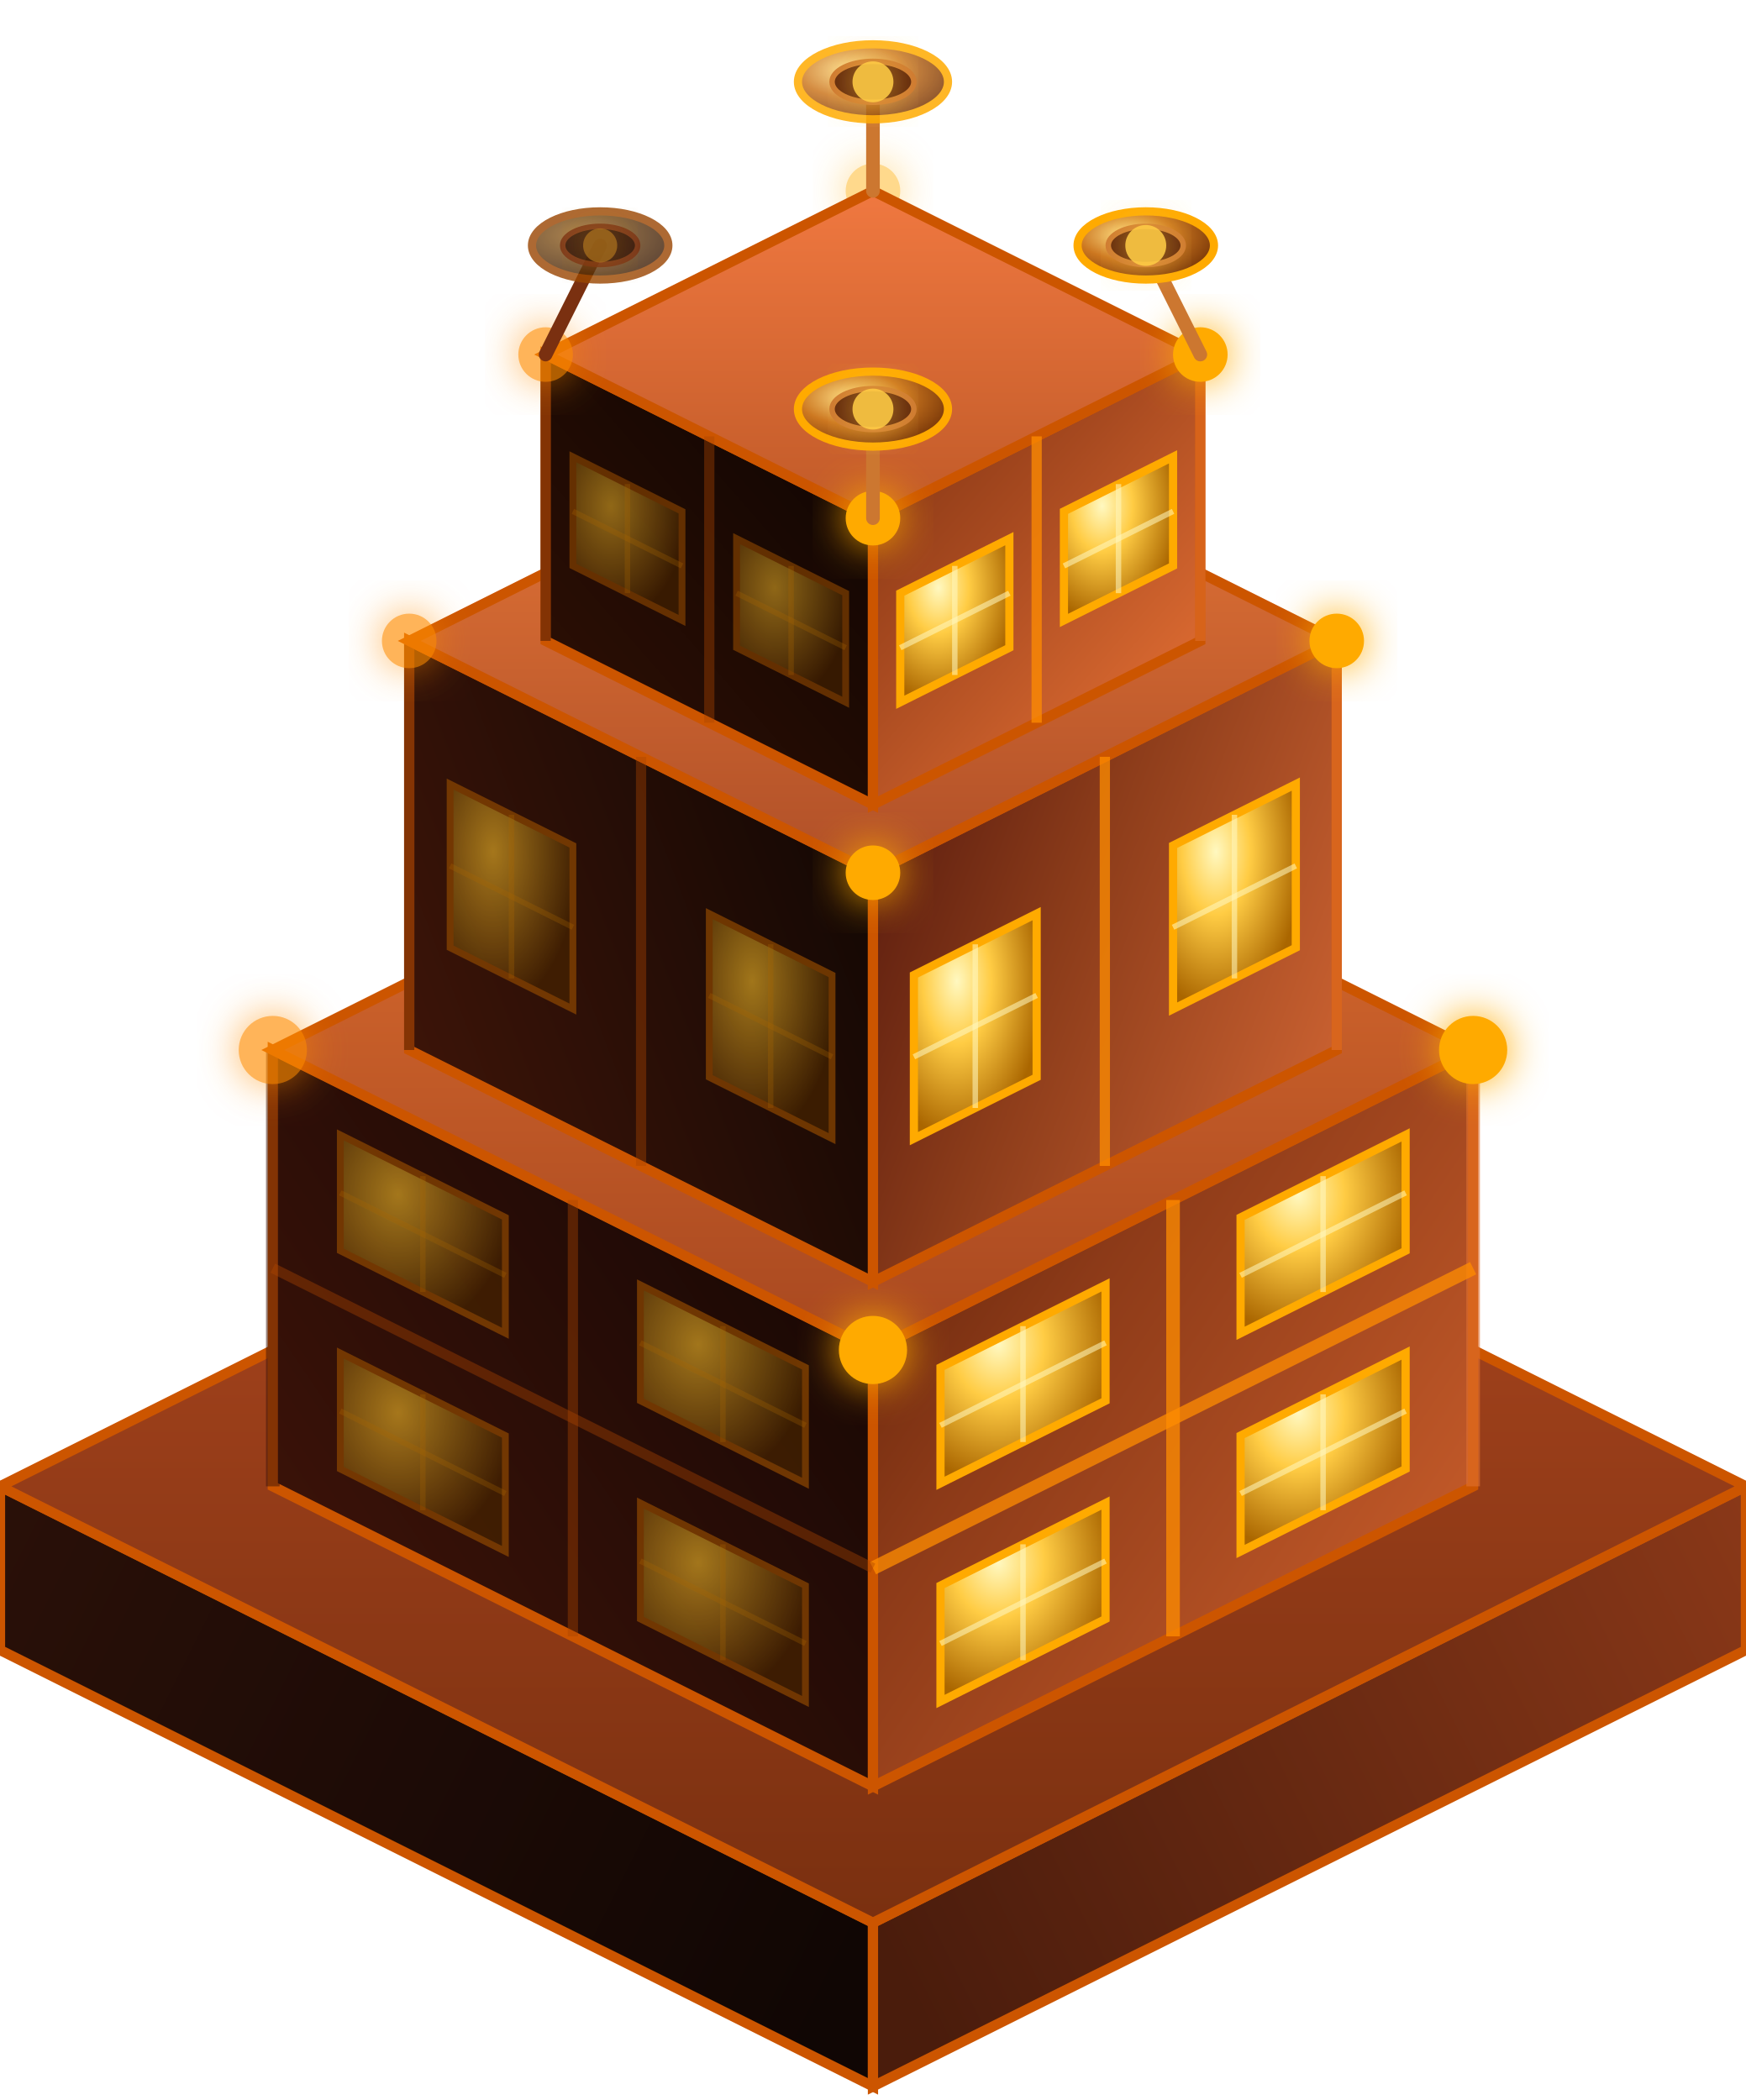
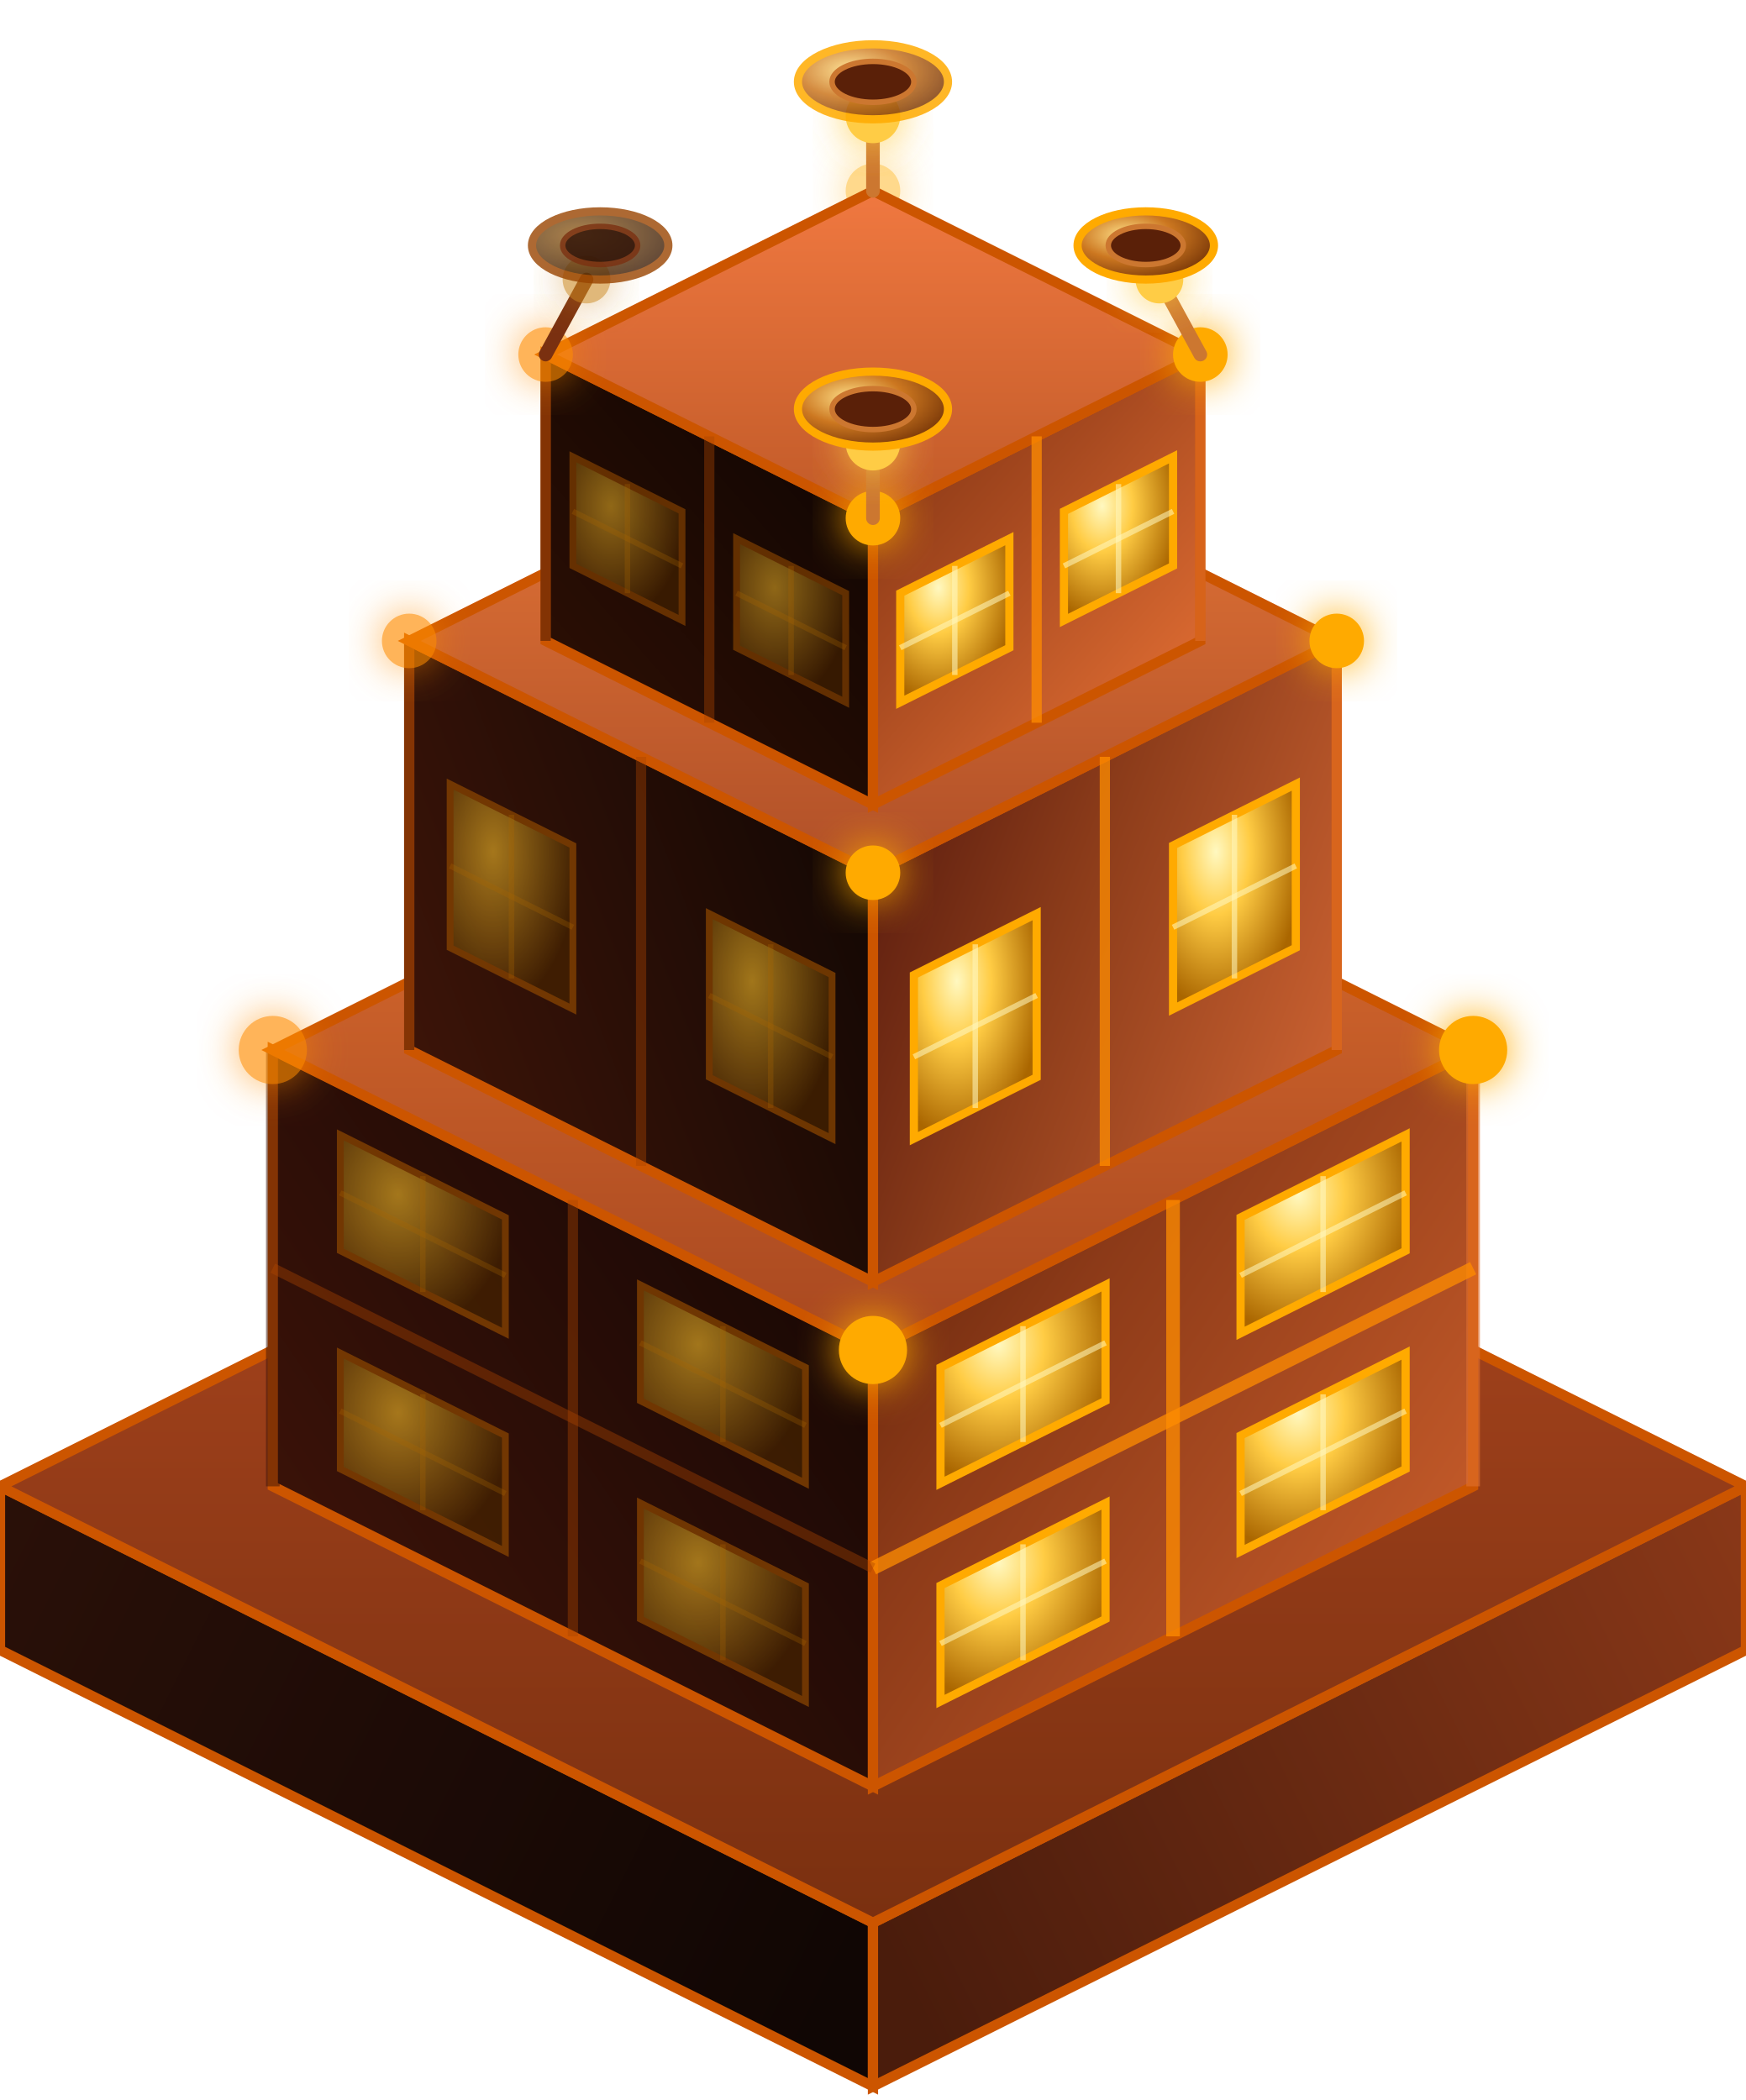
<svg xmlns="http://www.w3.org/2000/svg" viewBox="-128 -178 256 308" width="256" height="308">
  <defs>
    <linearGradient id="fR" gradientUnits="userSpaceOnUse" x1="128" y1="40" x2="0" y2="104">
      <stop offset="0%" stop-color="#8a3818" />
      <stop offset="100%" stop-color="#4a1c0c" />
    </linearGradient>
    <linearGradient id="fL" gradientUnits="userSpaceOnUse" x1="-128" y1="40" x2="0" y2="104">
      <stop offset="0%" stop-color="#2a1008" />
      <stop offset="100%" stop-color="#100604" />
    </linearGradient>
    <linearGradient id="fT" gradientUnits="userSpaceOnUse" x1="0" y1="-24" x2="0" y2="104">
      <stop offset="0%" stop-color="#b04820" />
      <stop offset="100%" stop-color="#7a3010" />
    </linearGradient>
    <linearGradient id="aR" gradientUnits="userSpaceOnUse" x1="88" y1="16" x2="0" y2="-44">
      <stop offset="0%" stop-color="#c05828" />
      <stop offset="60%" stop-color="#8c3a18" />
      <stop offset="100%" stop-color="#5c2008" />
    </linearGradient>
    <linearGradient id="aL" gradientUnits="userSpaceOnUse" x1="-88" y1="16" x2="0" y2="-44">
      <stop offset="0%" stop-color="#3a1208" />
      <stop offset="100%" stop-color="#120604" />
    </linearGradient>
    <linearGradient id="aT" gradientUnits="userSpaceOnUse" x1="0" y1="-92" x2="0" y2="-4">
      <stop offset="0%" stop-color="#e07030" />
      <stop offset="100%" stop-color="#a84820" />
    </linearGradient>
    <radialGradient id="winW" cx="35%" cy="30%" r="70%">
      <stop offset="0%" stop-color="#fff8c0" />
      <stop offset="40%" stop-color="#ffcc44" />
      <stop offset="100%" stop-color="#aa6600" />
    </radialGradient>
    <radialGradient id="winD" cx="35%" cy="30%" r="70%">
      <stop offset="0%" stop-color="#cc9922" />
      <stop offset="100%" stop-color="#442200" />
    </radialGradient>
    <linearGradient id="cR" gradientUnits="userSpaceOnUse" x1="48" y1="-24" x2="0" y2="-66">
      <stop offset="0%" stop-color="#d86830" />
      <stop offset="50%" stop-color="#a84a20" />
      <stop offset="100%" stop-color="#7c3010" />
    </linearGradient>
    <linearGradient id="cL" gradientUnits="userSpaceOnUse" x1="-48" y1="-24" x2="0" y2="-66">
      <stop offset="0%" stop-color="#2a0e04" />
      <stop offset="100%" stop-color="#0c0402" />
    </linearGradient>
    <linearGradient id="cT" gradientUnits="userSpaceOnUse" x1="0" y1="-90" x2="0" y2="-42">
      <stop offset="0%" stop-color="#f07840" />
      <stop offset="100%" stop-color="#c05a28" />
    </linearGradient>
    <radialGradient id="dishAmber" cx="35%" cy="35%" r="70%">
      <stop offset="0%" stop-color="#ffe088" />
      <stop offset="50%" stop-color="#cc7720" />
      <stop offset="100%" stop-color="#7a3808" />
    </radialGradient>
    <radialGradient id="dishAmberD" cx="35%" cy="35%" r="70%">
      <stop offset="0%" stop-color="#996622" />
      <stop offset="100%" stop-color="#3a1a04" />
    </radialGradient>
    <linearGradient id="bR" gradientUnits="userSpaceOnUse" x1="68" y1="-34" x2="0" y2="-60">
      <stop offset="0%" stop-color="#c86030" />
      <stop offset="60%" stop-color="#8c3c1a" />
      <stop offset="100%" stop-color="#602010" />
    </linearGradient>
    <linearGradient id="bL" gradientUnits="userSpaceOnUse" x1="-68" y1="-34" x2="0" y2="-60">
      <stop offset="0%" stop-color="#3c1408" />
      <stop offset="100%" stop-color="#140804" />
    </linearGradient>
    <linearGradient id="bT" gradientUnits="userSpaceOnUse" x1="0" y1="-128" x2="0" y2="-60">
      <stop offset="0%" stop-color="#e87838" />
      <stop offset="100%" stop-color="#b05028" />
    </linearGradient>
    <filter id="glow" x="-60%" y="-60%" width="220%" height="220%">
      <feGaussianBlur stdDeviation="3" result="blur" />
      <feMerge>
        <feMergeNode in="blur" />
        <feMergeNode in="SourceGraphic" />
      </feMerge>
    </filter>
  </defs>
  <polygon points="-128,64 0,128 0,104 -128,40" fill="url(#fL)" stroke="#cc5500" stroke-width="1.5" />
  <polygon points="128,64 0,128 0,104 128,40" fill="url(#fR)" stroke="#cc5500" stroke-width="1.5" />
  <polygon points="0,-24 128,40 0,104 -128,40" fill="url(#fT)" stroke="#cc5500" stroke-width="1.5" />
  <g transform="translate(0, 24)">
    <polygon points="-88,16 0,60 0,-4 -88,-48" fill="url(#aL)" stroke="#cc5500" stroke-width="1.5" />
    <line x1="-88" y1="16" x2="-88" y2="-48" stroke="#3a1208" stroke-width="2" opacity="0.5" />
    <polygon points="-78.1,13.45 -53.9,25.55 -53.9,8.55 -78.1,-3.55" fill="url(#winD)" stroke="#884400" stroke-width="1" opacity="0.75" />
    <line x1="-66" y1="2.5" x2="-66" y2="19.5" stroke="#aa6600" stroke-width="0.8" opacity="0.28" />
    <line x1="-78.1" y1="4.95" x2="-53.9" y2="17.05" stroke="#aa6600" stroke-width="0.8" opacity="0.28" />
    <polygon points="-34.1,35.45 -9.9,47.55 -9.9,30.55 -34.1,18.45" fill="url(#winD)" stroke="#884400" stroke-width="1" opacity="0.75" />
    <line x1="-22" y1="24.5" x2="-22" y2="41.5" stroke="#aa6600" stroke-width="0.8" opacity="0.28" />
    <line x1="-34.1" y1="26.95" x2="-9.9" y2="39.05" stroke="#aa6600" stroke-width="0.8" opacity="0.28" />
    <polygon points="-78.1,-18.55 -53.9,-6.45 -53.9,-23.45 -78.1,-35.55" fill="url(#winD)" stroke="#884400" stroke-width="1" opacity="0.75" />
    <line x1="-66" y1="-29.5" x2="-66" y2="-12.5" stroke="#aa6600" stroke-width="0.8" opacity="0.28" />
    <line x1="-78.1" y1="-27.05" x2="-53.9" y2="-14.95" stroke="#aa6600" stroke-width="0.8" opacity="0.28" />
    <polygon points="-34.1,3.45 -9.9,15.55 -9.9,-1.45 -34.1,-13.55" fill="url(#winD)" stroke="#884400" stroke-width="1" opacity="0.75" />
    <line x1="-22" y1="-7.5" x2="-22" y2="9.5" stroke="#aa6600" stroke-width="0.8" opacity="0.28" />
    <line x1="-34.1" y1="-5.05" x2="-9.9" y2="7.05" stroke="#aa6600" stroke-width="0.8" opacity="0.28" />
    <polygon points="88,16 0,60 0,-4 88,-48" fill="url(#aR)" stroke="#cc5500" stroke-width="1.5" />
    <line x1="88" y1="16" x2="88" y2="-48" stroke="#e07030" stroke-width="2" opacity="0.6" />
    <polygon points="78.1,13.45 53.9,25.55 53.9,8.55 78.1,-3.55" fill="url(#winW)" stroke="#ffaa00" stroke-width="1.2" />
    <line x1="66" y1="2.5" x2="66" y2="19.5" stroke="#fff8c0" stroke-width="0.8" opacity="0.55" />
    <line x1="78.1" y1="4.95" x2="53.9" y2="17.05" stroke="#fff8c0" stroke-width="0.8" opacity="0.55" />
    <polygon points="34.1,35.45 9.9,47.55 9.9,30.55 34.1,18.45" fill="url(#winW)" stroke="#ffaa00" stroke-width="1.2" />
    <line x1="22" y1="24.5" x2="22" y2="41.5" stroke="#fff8c0" stroke-width="0.8" opacity="0.55" />
    <line x1="34.1" y1="26.95" x2="9.9" y2="39.05" stroke="#fff8c0" stroke-width="0.8" opacity="0.55" />
    <polygon points="78.1,-18.55 53.9,-6.45 53.9,-23.45 78.1,-35.55" fill="url(#winW)" stroke="#ffaa00" stroke-width="1.2" />
    <line x1="66" y1="-29.5" x2="66" y2="-12.5" stroke="#fff8c0" stroke-width="0.8" opacity="0.55" />
    <line x1="78.1" y1="-27.05" x2="53.9" y2="-14.95" stroke="#fff8c0" stroke-width="0.8" opacity="0.55" />
    <polygon points="34.1,3.45 9.9,15.55 9.9,-1.45 34.1,-13.55" fill="url(#winW)" stroke="#ffaa00" stroke-width="1.2" />
    <line x1="22" y1="-7.5" x2="22" y2="9.5" stroke="#fff8c0" stroke-width="0.8" opacity="0.55" />
    <line x1="34.1" y1="-5.05" x2="9.9" y2="7.05" stroke="#fff8c0" stroke-width="0.8" opacity="0.55" />
    <polygon points="0,-92 88,-48 0,-4 -88,-48" fill="url(#aT)" stroke="#cc5500" stroke-width="1.5" />
    <line x1="44" y1="-26" x2="44" y2="38" stroke="#ff8c00" stroke-width="2" opacity="0.75" />
    <line x1="-44" y1="-26" x2="-44" y2="38" stroke="#aa4400" stroke-width="1.5" opacity="0.4" />
    <line x1="88" y1="-16" x2="0" y2="28" stroke="#ff8c00" stroke-width="2" opacity="0.75" />
    <line x1="0" y1="28" x2="-88" y2="-16" stroke="#aa4400" stroke-width="1.5" opacity="0.4" />
    <circle cx="88" cy="-48" r="5" fill="#ffaa00" filter="url(#glow)" />
    <circle cx="-88" cy="-48" r="5" fill="#ff8c00" filter="url(#glow)" opacity="0.65" />
    <circle cx="0" cy="-4" r="5" fill="#ffaa00" filter="url(#glow)" />
  </g>
  <g transform="translate(0, 10)">
    <polygon points="-68,-34 0,0 0,-60 -68,-94" fill="url(#bL)" stroke="#cc5500" stroke-width="1.5" />
    <line x1="-68" y1="-34" x2="-68" y2="-94" stroke="#3c1408" stroke-width="1.5" opacity="0.5" />
    <polygon points="-44,-40 -62,-49 -62,-73 -44,-64" fill="url(#winD)" stroke="#884400" stroke-width="1" opacity="0.75" />
    <line x1="-53" y1="-44.5" x2="-53" y2="-68.5" stroke="#aa6600" stroke-width="0.8" opacity="0.28" />
    <line x1="-44" y1="-52" x2="-62" y2="-61" stroke="#aa6600" stroke-width="0.8" opacity="0.28" />
    <polygon points="-6,-21 -24,-30 -24,-54 -6,-45" fill="url(#winD)" stroke="#884400" stroke-width="1" opacity="0.75" />
    <line x1="-15" y1="-25.5" x2="-15" y2="-49.5" stroke="#aa6600" stroke-width="0.8" opacity="0.28" />
    <line x1="-6" y1="-33" x2="-24" y2="-42" stroke="#aa6600" stroke-width="0.8" opacity="0.28" />
    <polygon points="68,-34 0,0 0,-60 68,-94" fill="url(#bR)" stroke="#cc5500" stroke-width="1.5" />
    <line x1="68" y1="-34" x2="68" y2="-94" stroke="#e07030" stroke-width="1.5" opacity="0.6" />
    <polygon points="44,-40 62,-49 62,-73 44,-64" fill="url(#winW)" stroke="#ffaa00" stroke-width="1.2" />
    <line x1="53" y1="-44.5" x2="53" y2="-68.5" stroke="#fff8c0" stroke-width="0.8" opacity="0.55" />
    <line x1="44" y1="-52" x2="62" y2="-61" stroke="#fff8c0" stroke-width="0.8" opacity="0.55" />
    <polygon points="6,-21 24,-30 24,-54 6,-45" fill="url(#winW)" stroke="#ffaa00" stroke-width="1.2" />
    <line x1="15" y1="-25.5" x2="15" y2="-49.5" stroke="#fff8c0" stroke-width="0.8" opacity="0.55" />
    <line x1="6" y1="-33" x2="24" y2="-42" stroke="#fff8c0" stroke-width="0.8" opacity="0.55" />
    <circle cx="0" cy="-128" r="4" fill="#ffaa00" filter="url(#glow)" opacity="0.45" />
    <polygon points="0,-128 68,-94 0,-60 -68,-94" fill="url(#bT)" stroke="#cc5500" stroke-width="1.5" />
    <line x1="34" y1="-77" x2="34" y2="-17" stroke="#ff8c00" stroke-width="1.5" opacity="0.75" />
    <line x1="-34" y1="-77" x2="-34" y2="-17" stroke="#aa4400" stroke-width="1.5" opacity="0.4" />
    <circle cx="68" cy="-94" r="4" fill="#ffaa00" filter="url(#glow)" />
    <circle cx="-68" cy="-94" r="4" fill="#ff8c00" filter="url(#glow)" opacity="0.65" />
    <circle cx="0" cy="-60" r="4" fill="#ffaa00" filter="url(#glow)" />
  </g>
  <g transform="translate(0, -60)">
    <polygon points="-48,-24 0,0 0,-42 -48,-66" fill="url(#cL)" stroke="#cc5500" stroke-width="1.5" />
    <line x1="-48" y1="-24" x2="-48" y2="-66" stroke="#3a1208" stroke-width="1.5" opacity="0.5" />
    <polygon points="-44,-35 -28,-27 -28,-43 -44,-51" fill="url(#winD)" stroke="#884400" stroke-width="1" opacity="0.65" />
    <line x1="-36" y1="-47" x2="-36" y2="-31" stroke="#aa6600" stroke-width="0.8" opacity="0.28" />
    <line x1="-44" y1="-43" x2="-28" y2="-35" stroke="#aa6600" stroke-width="0.8" opacity="0.28" />
    <polygon points="-20,-23 -4,-15 -4,-31 -20,-39" fill="url(#winD)" stroke="#884400" stroke-width="1" opacity="0.65" />
    <line x1="-12" y1="-35" x2="-12" y2="-19" stroke="#aa6600" stroke-width="0.8" opacity="0.28" />
    <line x1="-20" y1="-31" x2="-4" y2="-23" stroke="#aa6600" stroke-width="0.8" opacity="0.28" />
    <polygon points="48,-24 0,0 0,-42 48,-66" fill="url(#cR)" stroke="#cc5500" stroke-width="1.5" />
    <line x1="48" y1="-24" x2="48" y2="-66" stroke="#e07030" stroke-width="1.5" opacity="0.55" />
    <polygon points="44,-35 28,-27 28,-43 44,-51" fill="url(#winW)" stroke="#ffaa00" stroke-width="1.2" />
    <line x1="36" y1="-47" x2="36" y2="-31" stroke="#fff8c0" stroke-width="0.8" opacity="0.55" />
    <line x1="44" y1="-43" x2="28" y2="-35" stroke="#fff8c0" stroke-width="0.8" opacity="0.55" />
    <polygon points="20,-23 4,-15 4,-31 20,-39" fill="url(#winW)" stroke="#ffaa00" stroke-width="1.2" />
    <line x1="12" y1="-35" x2="12" y2="-19" stroke="#fff8c0" stroke-width="0.8" opacity="0.55" />
    <line x1="20" y1="-31" x2="4" y2="-23" stroke="#fff8c0" stroke-width="0.8" opacity="0.55" />
    <circle cx="0" cy="-90" r="4" fill="#ffaa00" filter="url(#glow)" opacity="0.45" />
    <polygon points="0,-90 48,-66 0,-42 -48,-66" fill="url(#cT)" stroke="#cc5500" stroke-width="1.5" />
    <line x1="24" y1="-54" x2="24" y2="-12" stroke="#ff8c00" stroke-width="1.5" opacity="0.75" />
    <line x1="-24" y1="-54" x2="-24" y2="-12" stroke="#aa4400" stroke-width="1.5" opacity="0.4" />
    <circle cx="48" cy="-66" r="4" fill="#ffaa00" filter="url(#glow)" />
    <circle cx="-48" cy="-66" r="4" fill="#ff8c00" filter="url(#glow)" opacity="0.65" />
    <circle cx="0" cy="-42" r="4" fill="#ffaa00" filter="url(#glow)" />
  </g>
  <g transform="translate(0, -60)">
-     <line x1="0" y1="-90" x2="0" y2="-106" stroke="#cc7730" stroke-width="2" stroke-linecap="round" />
+     <line x1="0" y1="-90" x2="0" y2="-101" stroke="#cc7730" stroke-width="2" stroke-linecap="round" />
+     <circle cx="0" cy="-101" r="4" fill="#ffcc44" filter="url(#glow)" />
    <ellipse cx="0" cy="-106" rx="11" ry="5.5" fill="url(#dishAmber)" stroke="#ffaa00" stroke-width="1.2" opacity="0.85" />
    <ellipse cx="0" cy="-106" rx="6" ry="3" fill="#5a2008" stroke="#cc7730" stroke-width="0.8" />
-     <circle cx="0" cy="-106" r="3" fill="#ffcc44" opacity="0.9" filter="url(#glow)" />
-     <line x1="48" y1="-66" x2="40" y2="-82" stroke="#cc7730" stroke-width="2" stroke-linecap="round" />
+     <line x1="48" y1="-66" x2="42" y2="-77" stroke="#cc7730" stroke-width="2" stroke-linecap="round" />
+     <circle cx="42" cy="-77" r="3.5" fill="#ffcc44" filter="url(#glow)" />
    <ellipse cx="40" cy="-82" rx="10" ry="5" fill="url(#dishAmber)" stroke="#ffaa00" stroke-width="1.2" />
    <ellipse cx="40" cy="-82" rx="5.5" ry="2.8" fill="#5a2008" stroke="#cc7730" stroke-width="0.8" />
-     <circle cx="40" cy="-82" r="3" fill="#ffcc44" opacity="0.9" filter="url(#glow)" />
-     <line x1="-48" y1="-66" x2="-40" y2="-82" stroke="#7a3010" stroke-width="2" stroke-linecap="round" />
+     <line x1="-48" y1="-66" x2="-42" y2="-77" stroke="#7a3010" stroke-width="2" stroke-linecap="round" />
+     <circle cx="-42" cy="-77" r="3.5" fill="#cc8822" opacity="0.6" filter="url(#glow)" />
    <ellipse cx="-40" cy="-82" rx="10" ry="5" fill="url(#dishAmberD)" stroke="#994400" stroke-width="1.2" opacity="0.8" />
    <ellipse cx="-40" cy="-82" rx="5.5" ry="2.8" fill="#2a0e04" stroke="#7a3010" stroke-width="0.8" opacity="0.8" />
-     <circle cx="-40" cy="-82" r="2.5" fill="#cc8822" opacity="0.6" filter="url(#glow)" />
-     <line x1="0" y1="-42" x2="0" y2="-58" stroke="#cc7730" stroke-width="2" stroke-linecap="round" />
+     <line x1="0" y1="-42" x2="0" y2="-53" stroke="#cc7730" stroke-width="2" stroke-linecap="round" />
+     <circle cx="0" cy="-53" r="4" fill="#ffcc44" filter="url(#glow)" />
    <ellipse cx="0" cy="-58" rx="11" ry="5.5" fill="url(#dishAmber)" stroke="#ffaa00" stroke-width="1.2" />
    <ellipse cx="0" cy="-58" rx="6" ry="3" fill="#5a2008" stroke="#cc7730" stroke-width="0.8" />
-     <circle cx="0" cy="-58" r="3" fill="#ffcc44" opacity="0.9" filter="url(#glow)" />
  </g>
</svg>
